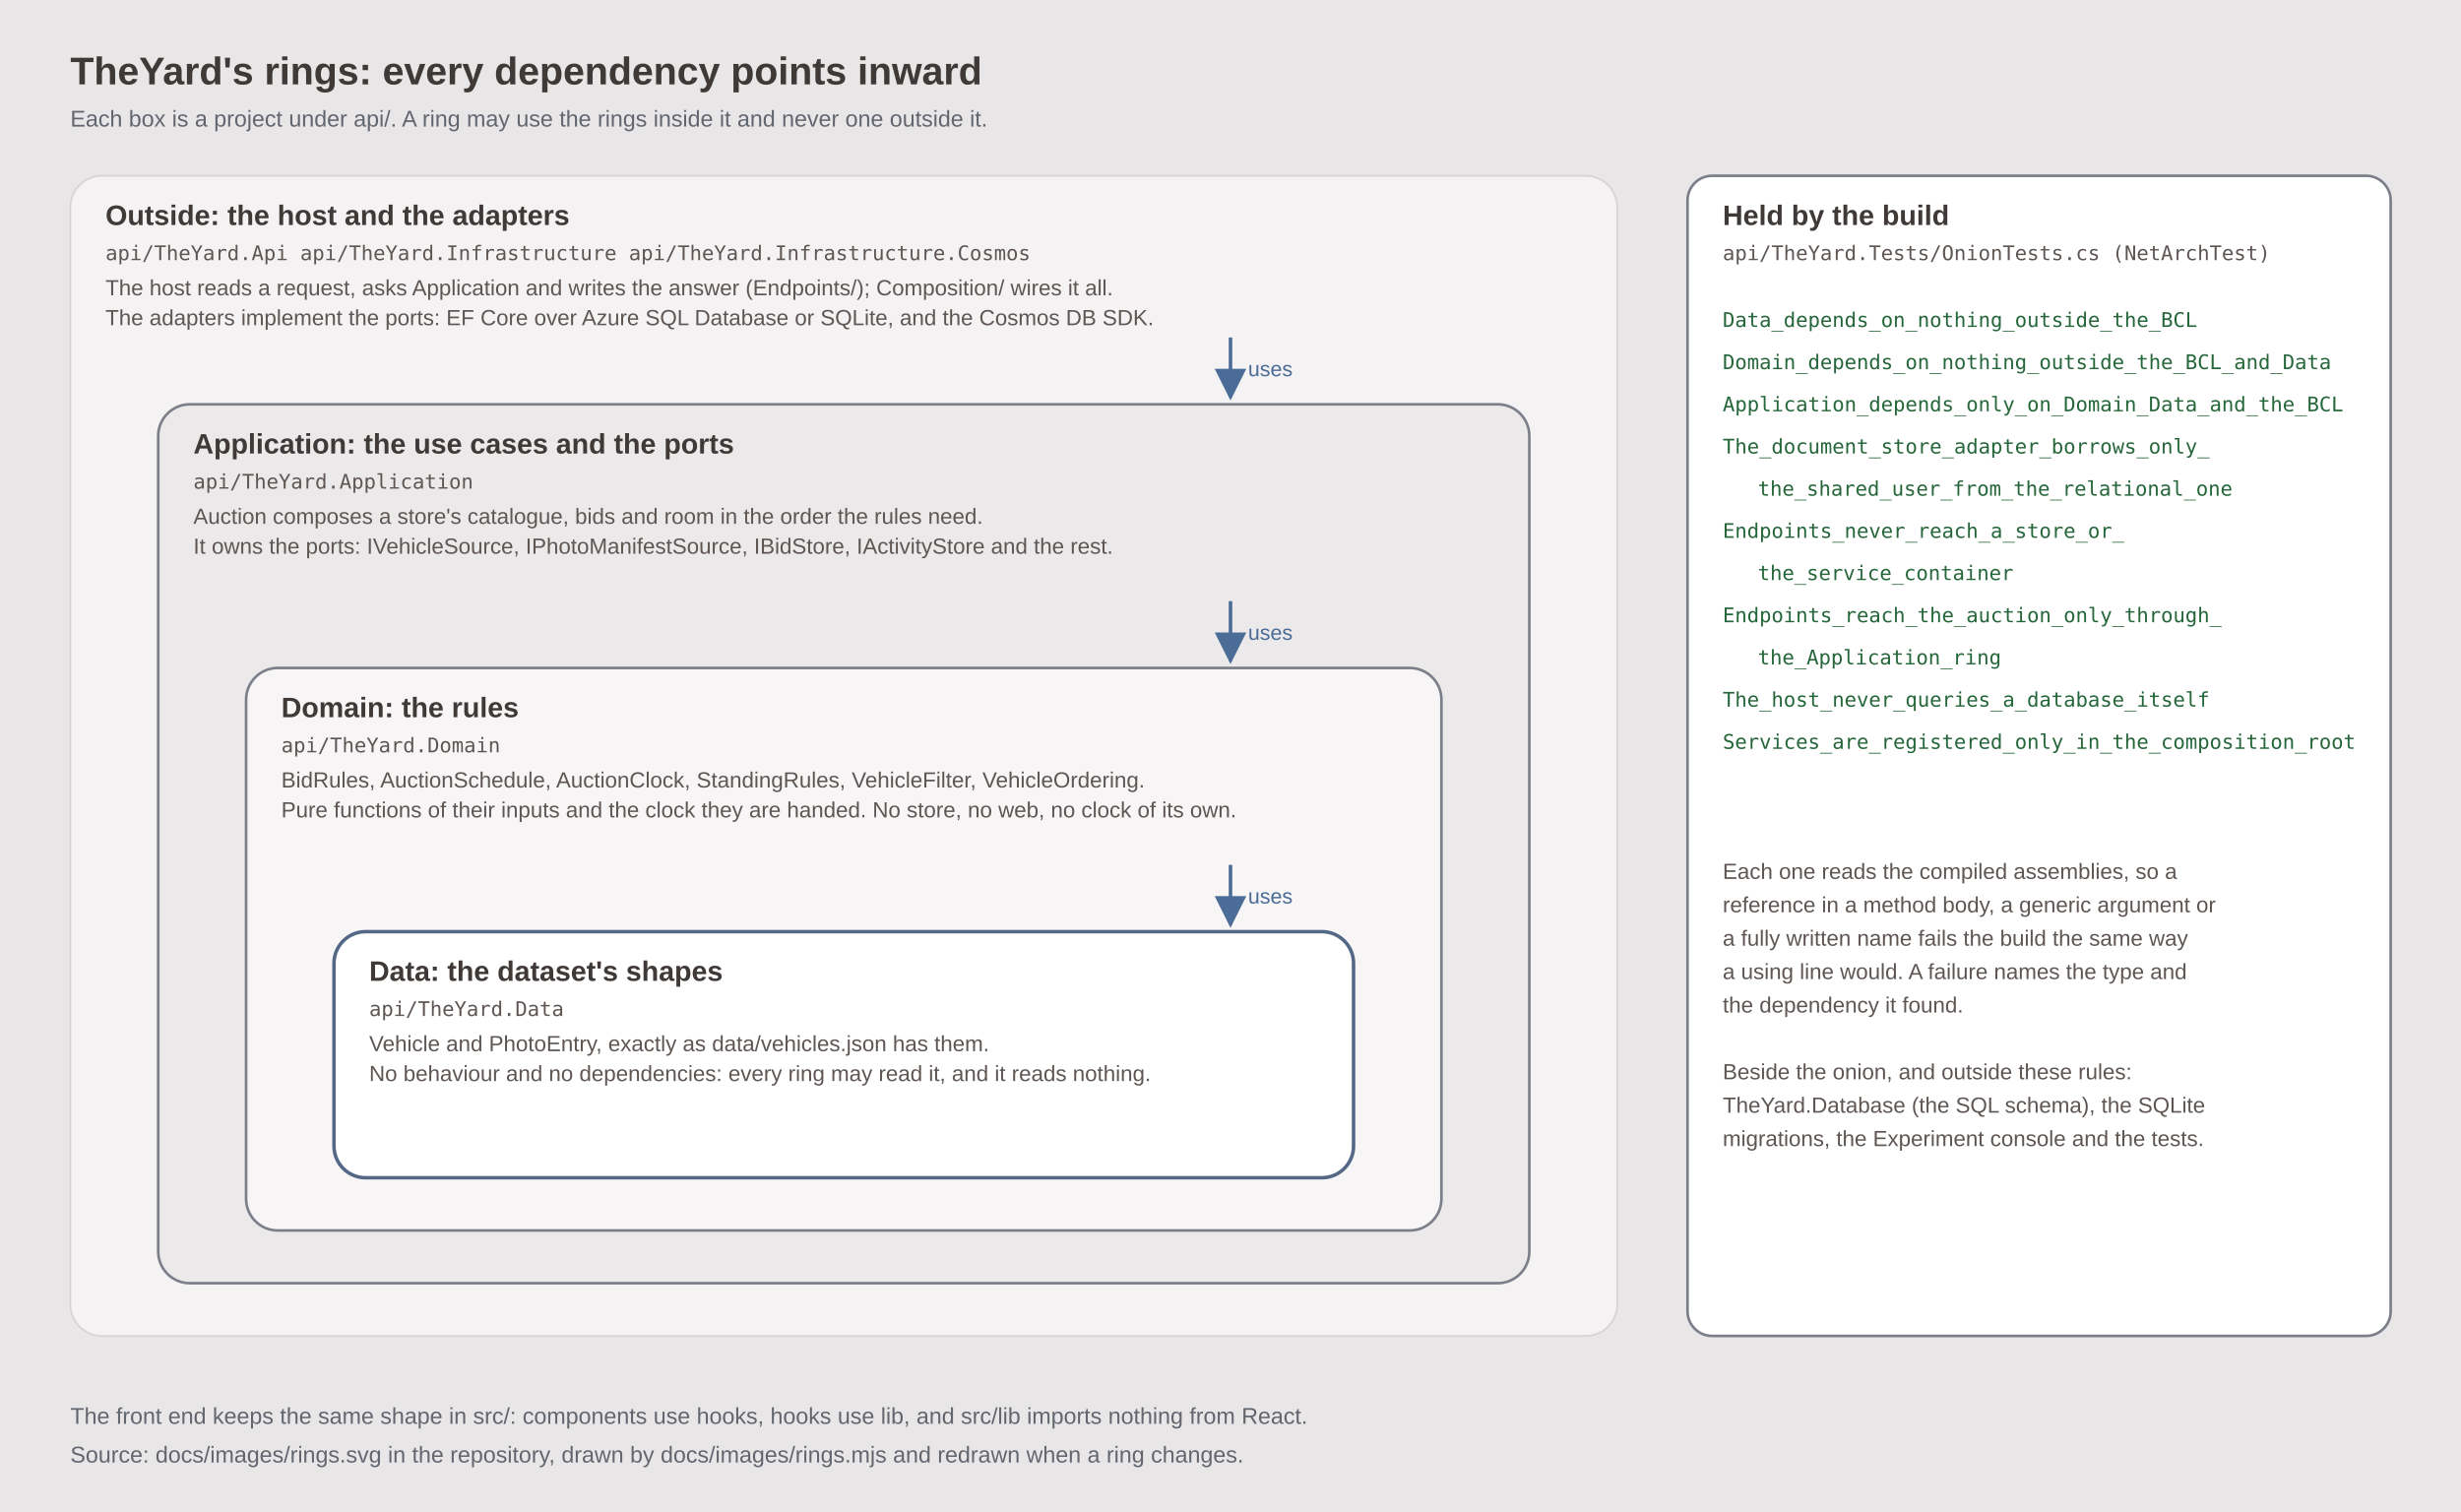
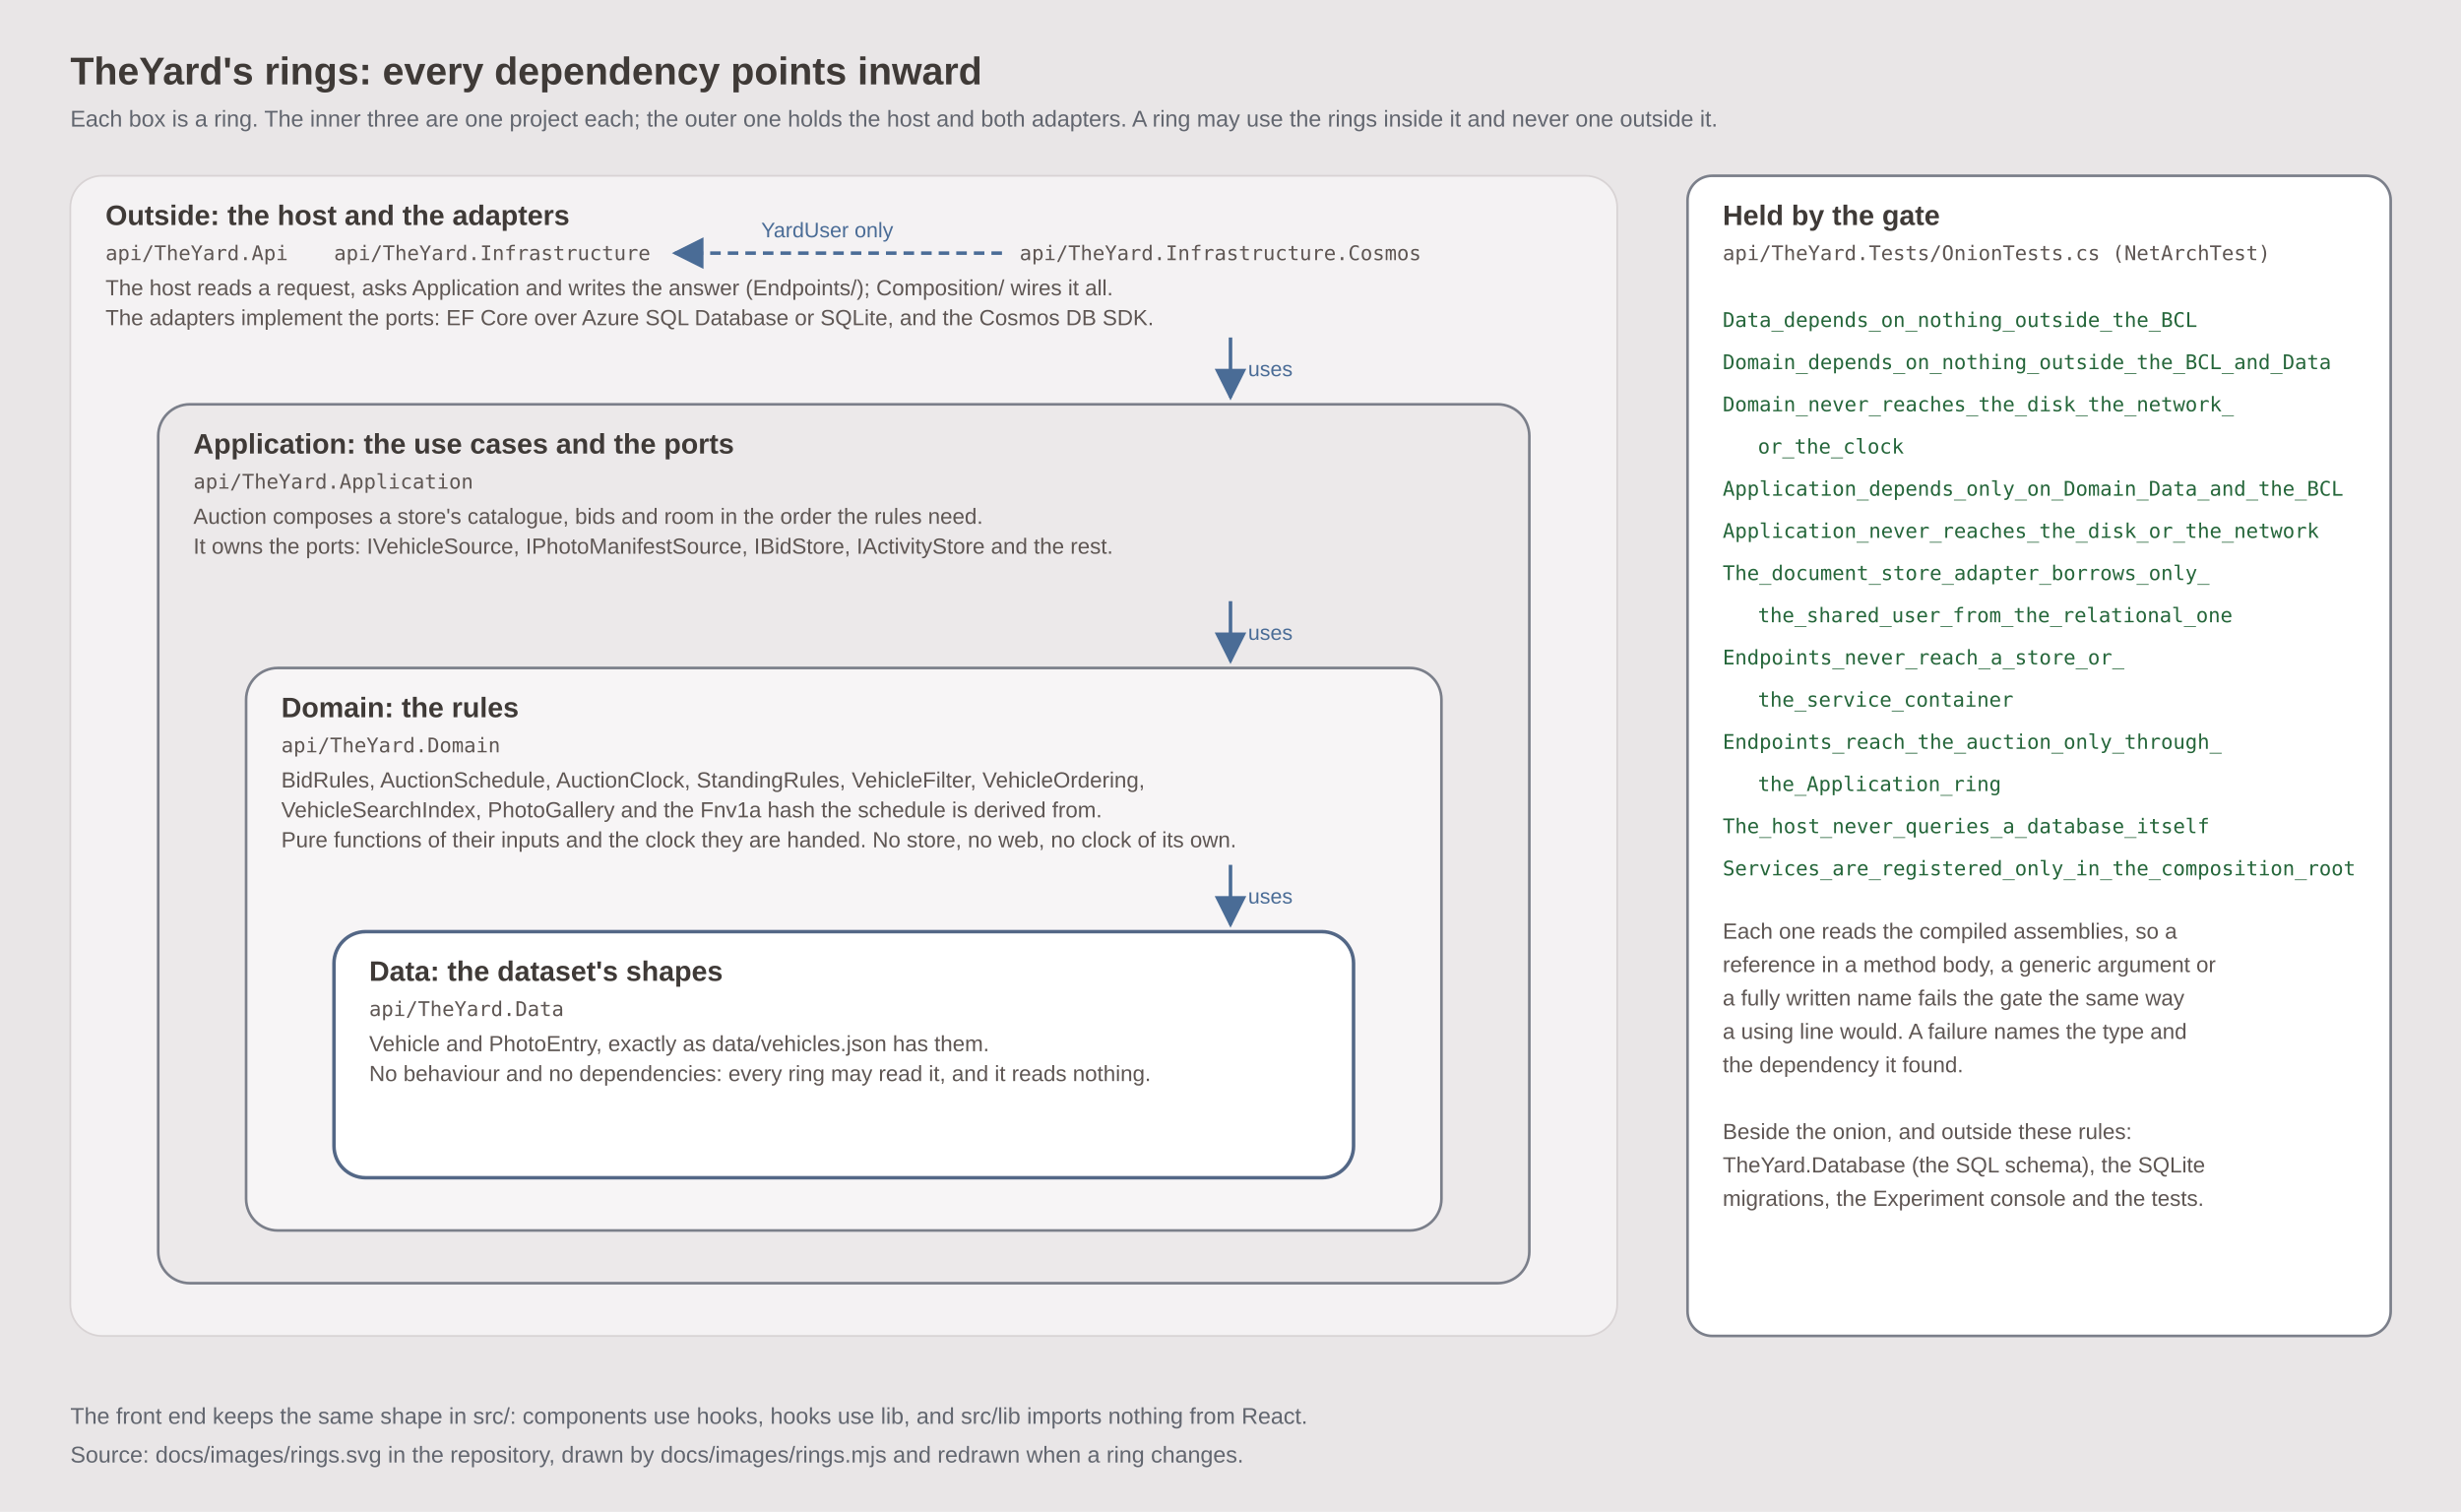
<svg xmlns="http://www.w3.org/2000/svg" width="1400" height="860" viewBox="0 0 1400 860" font-family="'IBM Plex Sans', 'Segoe UI', system-ui, Arial, sans-serif" font-size="14">
  <defs>
    <marker id="arrow" viewBox="0 0 10 10" refX="9" refY="5" markerWidth="9" markerHeight="9" orient="auto-start-reverse">
      <path d="M0 0 L10 5 L0 10 z" fill="#4a6c96" />
    </marker>
    <style>
      .ring0 { fill: #f4f2f3; stroke: #d8d3d4; stroke-width: 1; }
      .ring1 { fill: #ece9ea; stroke: #7b7f8a; stroke-width: 1.5; }
      .ring2 { fill: #f7f5f6; stroke: #7b7f8a; stroke-width: 1.5; }
      .ring3 { fill: #ffffff; stroke: #536786; stroke-width: 2; }
      .panel { fill: #ffffff; stroke: #7b7f8a; stroke-width: 1.5; }
      .title { fill: #3f3a37; font-size: 16px; font-weight: 700; }
      .mono { fill: #5e5653; font-family: ui-monospace, 'Cascadia Mono', Consolas, monospace; font-size: 11.5px; }
      .body { fill: #5e5653; font-size: 12.5px; }
      .test { fill: #25663a; font-family: ui-monospace, 'Cascadia Mono', Consolas, monospace; font-size: 11.5px; }
      .flow { stroke: #4a6c96; stroke-width: 2; fill: none; marker-end: url(#arrow); }
      .flow-label { fill: #4a6c96; font-size: 12px; font-weight: 500; }
+       .side { stroke: #4a6c96; stroke-width: 2; fill: none; stroke-dasharray: 6 4; marker-end: url(#arrow); }
      .heading { fill: #3f3a37; font-size: 22px; font-weight: 700; }
      .caption { fill: #62666f; font-size: 13px; }
    </style>
  </defs>
  <rect width="1400" height="860" fill="#e9e6e7" />
  <text x="40" y="48" class="heading">TheYard's rings: every dependency points inward</text>
-   <text x="40" y="72" class="caption">Each box is a project under api/. A ring may use the rings inside it and never one outside it.</text>
+   <text x="40" y="72" class="caption">Each box is a ring. The inner three are one project each; the outer one holds the host and both adapters. A ring may use the rings inside it and never one outside it.</text>
  <rect x="40" y="100" width="880" height="660" rx="18" class="ring0" />
  <text x="60" y="128" class="title">Outside: the host and the adapters</text>
-   <text x="60" y="148" class="mono">api/TheYard.Api   api/TheYard.Infrastructure   api/TheYard.Infrastructure.Cosmos</text>
+   <text x="60" y="148" class="mono">api/TheYard.Api</text>
  <text x="60" y="168" class="body">The host reads a request, asks Application and writes the answer (Endpoints/); Composition/ wires it all.</text>
  <text x="60" y="185" class="body">The adapters implement the ports: EF Core over Azure SQL Database or SQLite, and the Cosmos DB SDK.</text>
+   <text x="190" y="148" class="mono">api/TheYard.Infrastructure</text>
+   <text x="580" y="148" class="mono">api/TheYard.Infrastructure.Cosmos</text>
+   <path d="M570 144 L384 144" class="side" />
+   <text x="433" y="135" class="flow-label">YardUser only</text>
  <rect x="90" y="230" width="780" height="500" rx="18" class="ring1" />
  <text x="110" y="258" class="title">Application: the use cases and the ports</text>
  <text x="110" y="278" class="mono">api/TheYard.Application</text>
  <text x="110" y="298" class="body">Auction composes a store's catalogue, bids and room in the order the rules need.</text>
  <text x="110" y="315" class="body">It owns the ports: IVehicleSource, IPhotoManifestSource, IBidStore, IActivityStore and the rest.</text>
  <rect x="140" y="380" width="680" height="320" rx="18" class="ring2" />
  <text x="160" y="408" class="title">Domain: the rules</text>
  <text x="160" y="428" class="mono">api/TheYard.Domain</text>
-   <text x="160" y="448" class="body">BidRules, AuctionSchedule, AuctionClock, StandingRules, VehicleFilter, VehicleOrdering.</text>
-   <text x="160" y="465" class="body">Pure functions of their inputs and the clock they are handed. No store, no web, no clock of its own.</text>
+   <text x="160" y="448" class="body">BidRules, AuctionSchedule, AuctionClock, StandingRules, VehicleFilter, VehicleOrdering,</text>
+   <text x="160" y="465" class="body">VehicleSearchIndex, PhotoGallery and the Fnv1a hash the schedule is derived from.</text>
+   <text x="160" y="482" class="body">Pure functions of their inputs and the clock they are handed. No store, no web, no clock of its own.</text>
  <rect x="190" y="530" width="580" height="140" rx="18" class="ring3" />
  <text x="210" y="558" class="title">Data: the dataset's shapes</text>
  <text x="210" y="578" class="mono">api/TheYard.Data</text>
  <text x="210" y="598" class="body">Vehicle and PhotoEntry, exactly as data/vehicles.json has them.</text>
  <text x="210" y="615" class="body">No behaviour and no dependencies: every ring may read it, and it reads nothing.</text>
  <path d="M700 192 L700 226" class="flow" />
  <text x="710" y="214" class="flow-label">uses</text>
  <path d="M700 342 L700 376" class="flow" />
  <text x="710" y="364" class="flow-label">uses</text>
  <path d="M700 492 L700 526" class="flow" />
  <text x="710" y="514" class="flow-label">uses</text>
  <rect x="960" y="100" width="400" height="660" rx="14" class="panel" />
-   <text x="980" y="128" class="title">Held by the build</text>
+   <text x="980" y="128" class="title">Held by the gate</text>
  <text x="980" y="148" class="mono">api/TheYard.Tests/OnionTests.cs (NetArchTest)</text>
  <text x="980" y="186" class="test">Data_depends_on_nothing_outside_the_BCL</text>
  <text x="980" y="210" class="test">Domain_depends_on_nothing_outside_the_BCL_and_Data</text>
-   <text x="980" y="234" class="test">Application_depends_only_on_Domain_Data_and_the_BCL</text>
-   <text x="980" y="258" class="test">The_document_store_adapter_borrows_only_</text>
-   <text x="1000" y="282" class="test">the_shared_user_from_the_relational_one</text>
-   <text x="980" y="306" class="test">Endpoints_never_reach_a_store_or_</text>
-   <text x="1000" y="330" class="test">the_service_container</text>
-   <text x="980" y="354" class="test">Endpoints_reach_the_auction_only_through_</text>
-   <text x="1000" y="378" class="test">the_Application_ring</text>
-   <text x="980" y="402" class="test">The_host_never_queries_a_database_itself</text>
-   <text x="980" y="426" class="test">Services_are_registered_only_in_the_composition_root</text>
-   <text x="980" y="500" class="body">Each one reads the compiled assemblies, so a</text>
-   <text x="980" y="519" class="body">reference in a method body, a generic argument or</text>
-   <text x="980" y="538" class="body">a fully written name fails the build the same way</text>
-   <text x="980" y="557" class="body">a using line would. A failure names the type and</text>
-   <text x="980" y="576" class="body">the dependency it found.</text>
-   <text x="980" y="595" class="body" />
-   <text x="980" y="614" class="body">Beside the onion, and outside these rules:</text>
-   <text x="980" y="633" class="body">TheYard.Database (the SQL schema), the SQLite</text>
-   <text x="980" y="652" class="body">migrations, the Experiment console and the tests.</text>
+   <text x="980" y="234" class="test">Domain_never_reaches_the_disk_the_network_</text>
+   <text x="1000" y="258" class="test">or_the_clock</text>
+   <text x="980" y="282" class="test">Application_depends_only_on_Domain_Data_and_the_BCL</text>
+   <text x="980" y="306" class="test">Application_never_reaches_the_disk_or_the_network</text>
+   <text x="980" y="330" class="test">The_document_store_adapter_borrows_only_</text>
+   <text x="1000" y="354" class="test">the_shared_user_from_the_relational_one</text>
+   <text x="980" y="378" class="test">Endpoints_never_reach_a_store_or_</text>
+   <text x="1000" y="402" class="test">the_service_container</text>
+   <text x="980" y="426" class="test">Endpoints_reach_the_auction_only_through_</text>
+   <text x="1000" y="450" class="test">the_Application_ring</text>
+   <text x="980" y="474" class="test">The_host_never_queries_a_database_itself</text>
+   <text x="980" y="498" class="test">Services_are_registered_only_in_the_composition_root</text>
+   <text x="980" y="534" class="body">Each one reads the compiled assemblies, so a</text>
+   <text x="980" y="553" class="body">reference in a method body, a generic argument or</text>
+   <text x="980" y="572" class="body">a fully written name fails the gate the same way</text>
+   <text x="980" y="591" class="body">a using line would. A failure names the type and</text>
+   <text x="980" y="610" class="body">the dependency it found.</text>
+   <text x="980" y="629" class="body" />
+   <text x="980" y="648" class="body">Beside the onion, and outside these rules:</text>
+   <text x="980" y="667" class="body">TheYard.Database (the SQL schema), the SQLite</text>
+   <text x="980" y="686" class="body">migrations, the Experiment console and the tests.</text>
  <text x="40" y="810" class="caption">The front end keeps the same shape in src/: components use hooks, hooks use lib, and src/lib imports nothing from React.</text>
  <text x="40" y="832" class="caption">Source: docs/images/rings.svg in the repository, drawn by docs/images/rings.mjs and redrawn when a ring changes.</text>
</svg>
